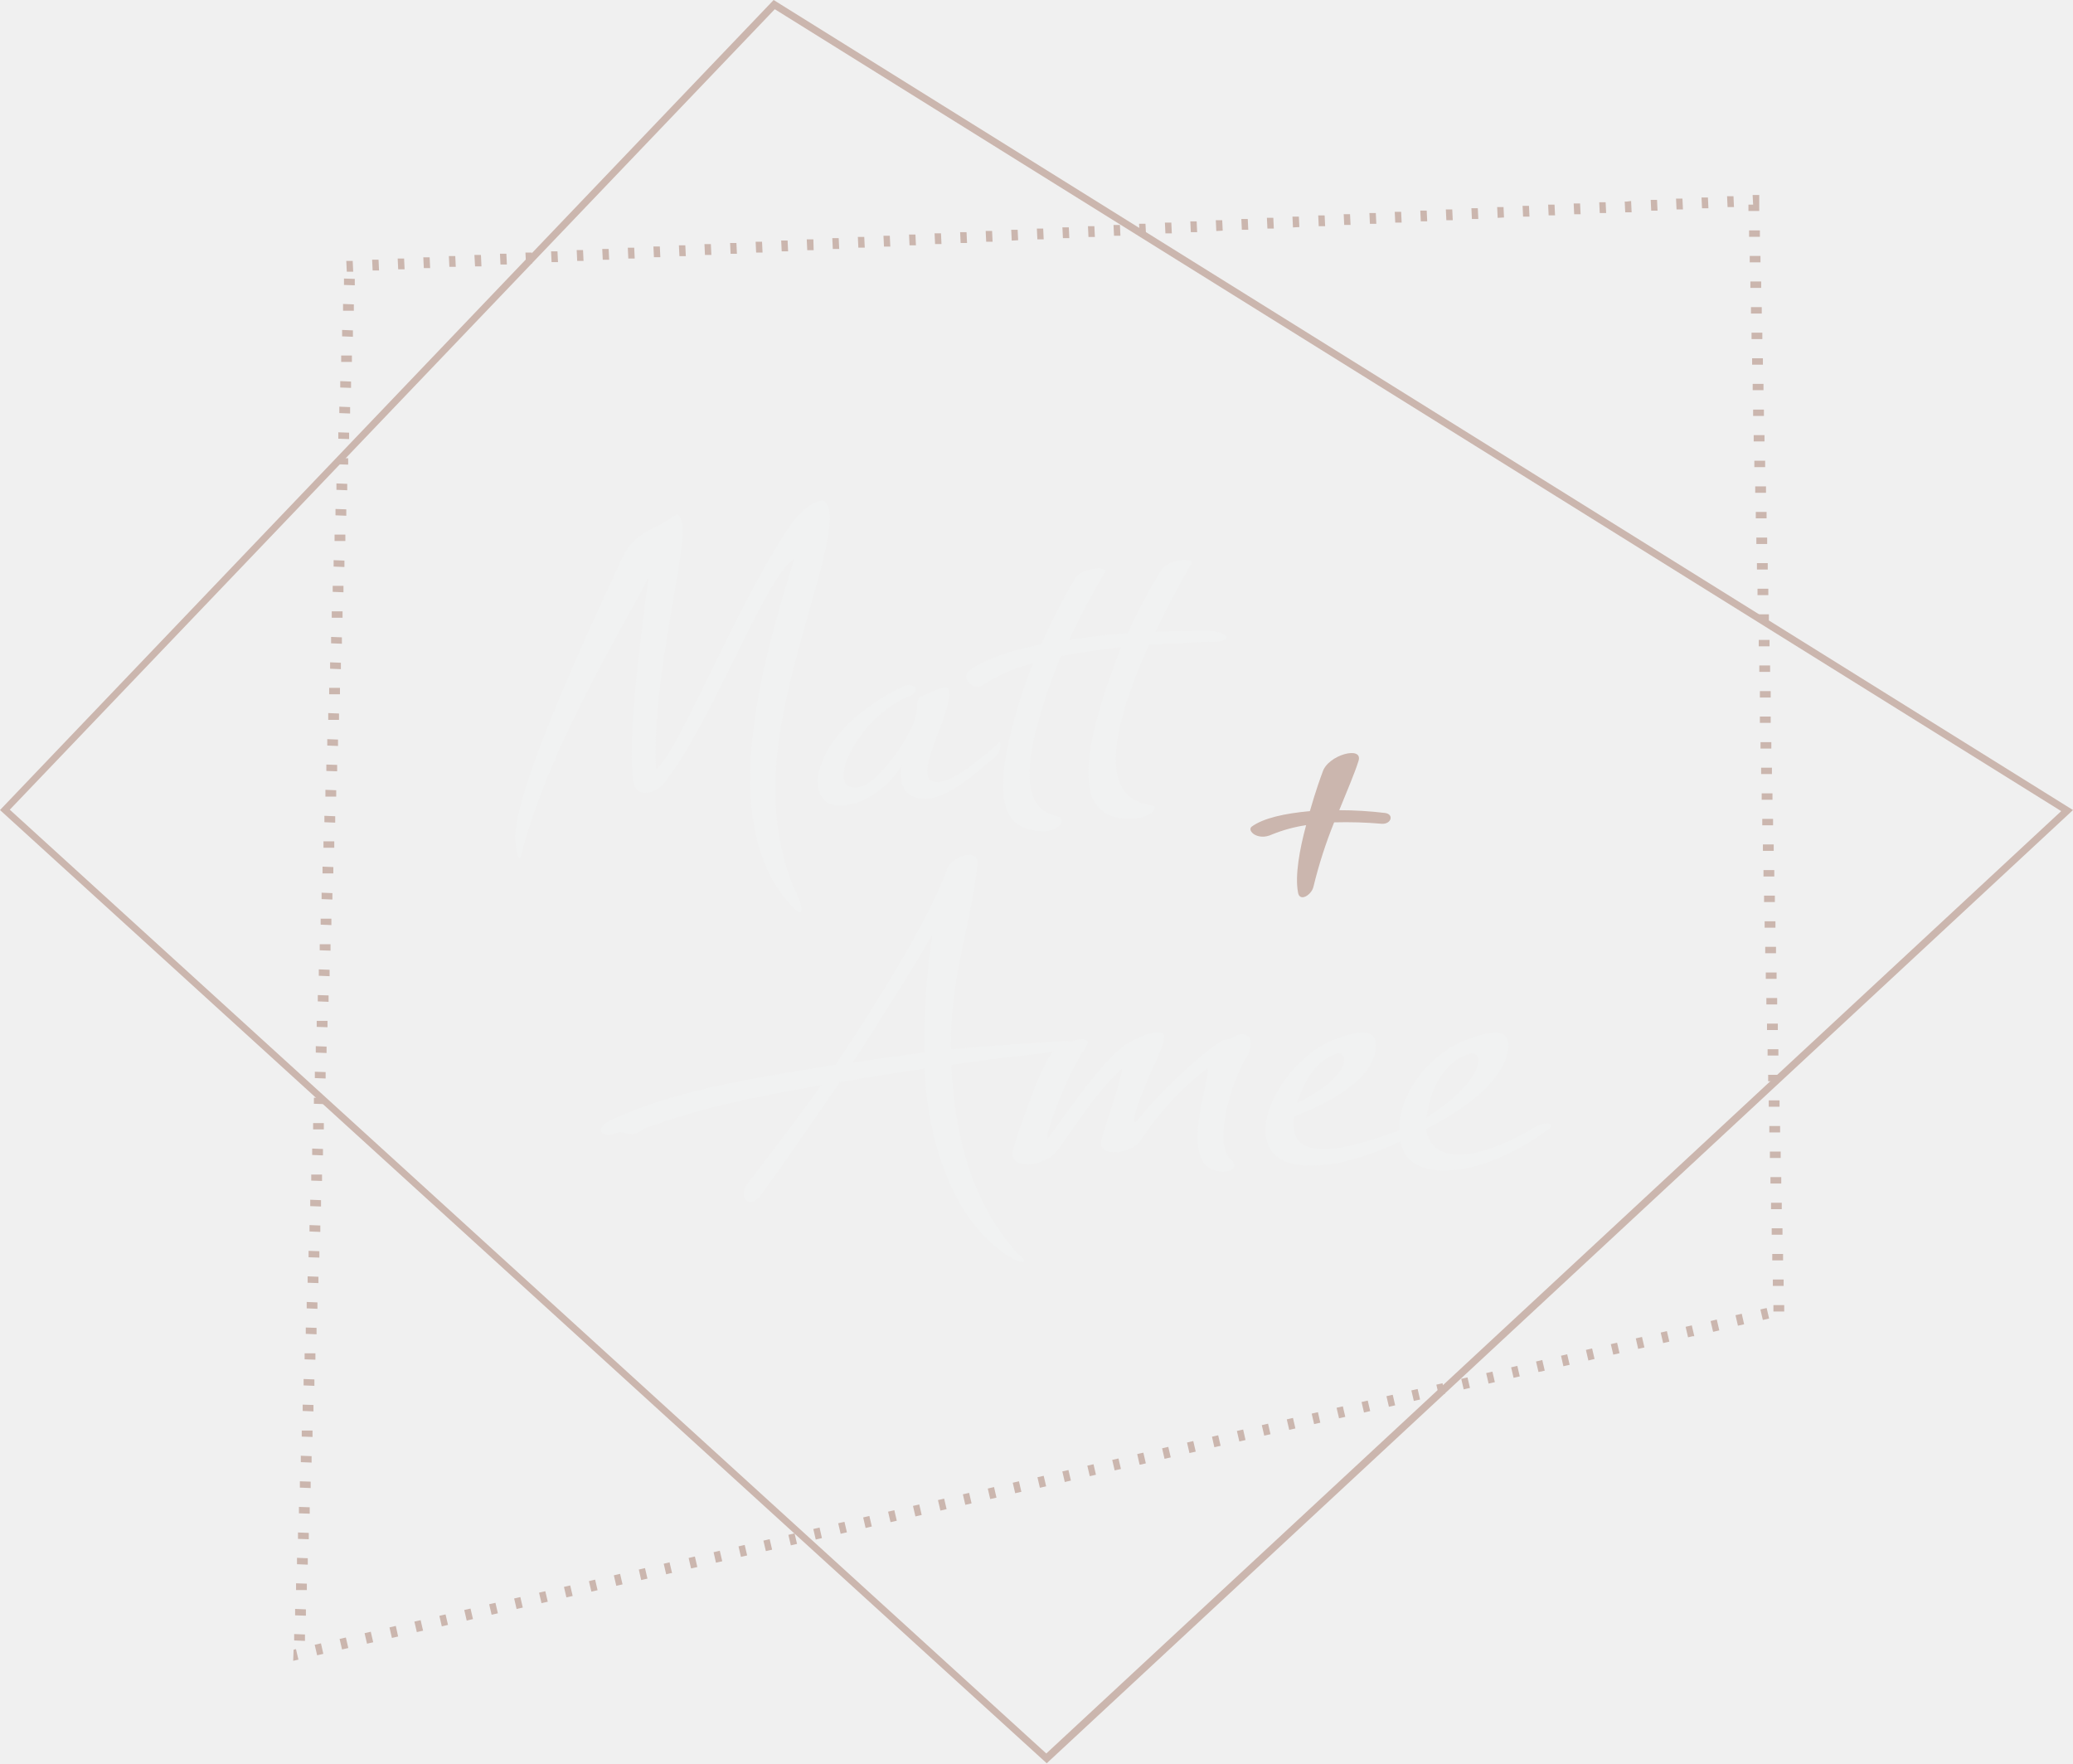
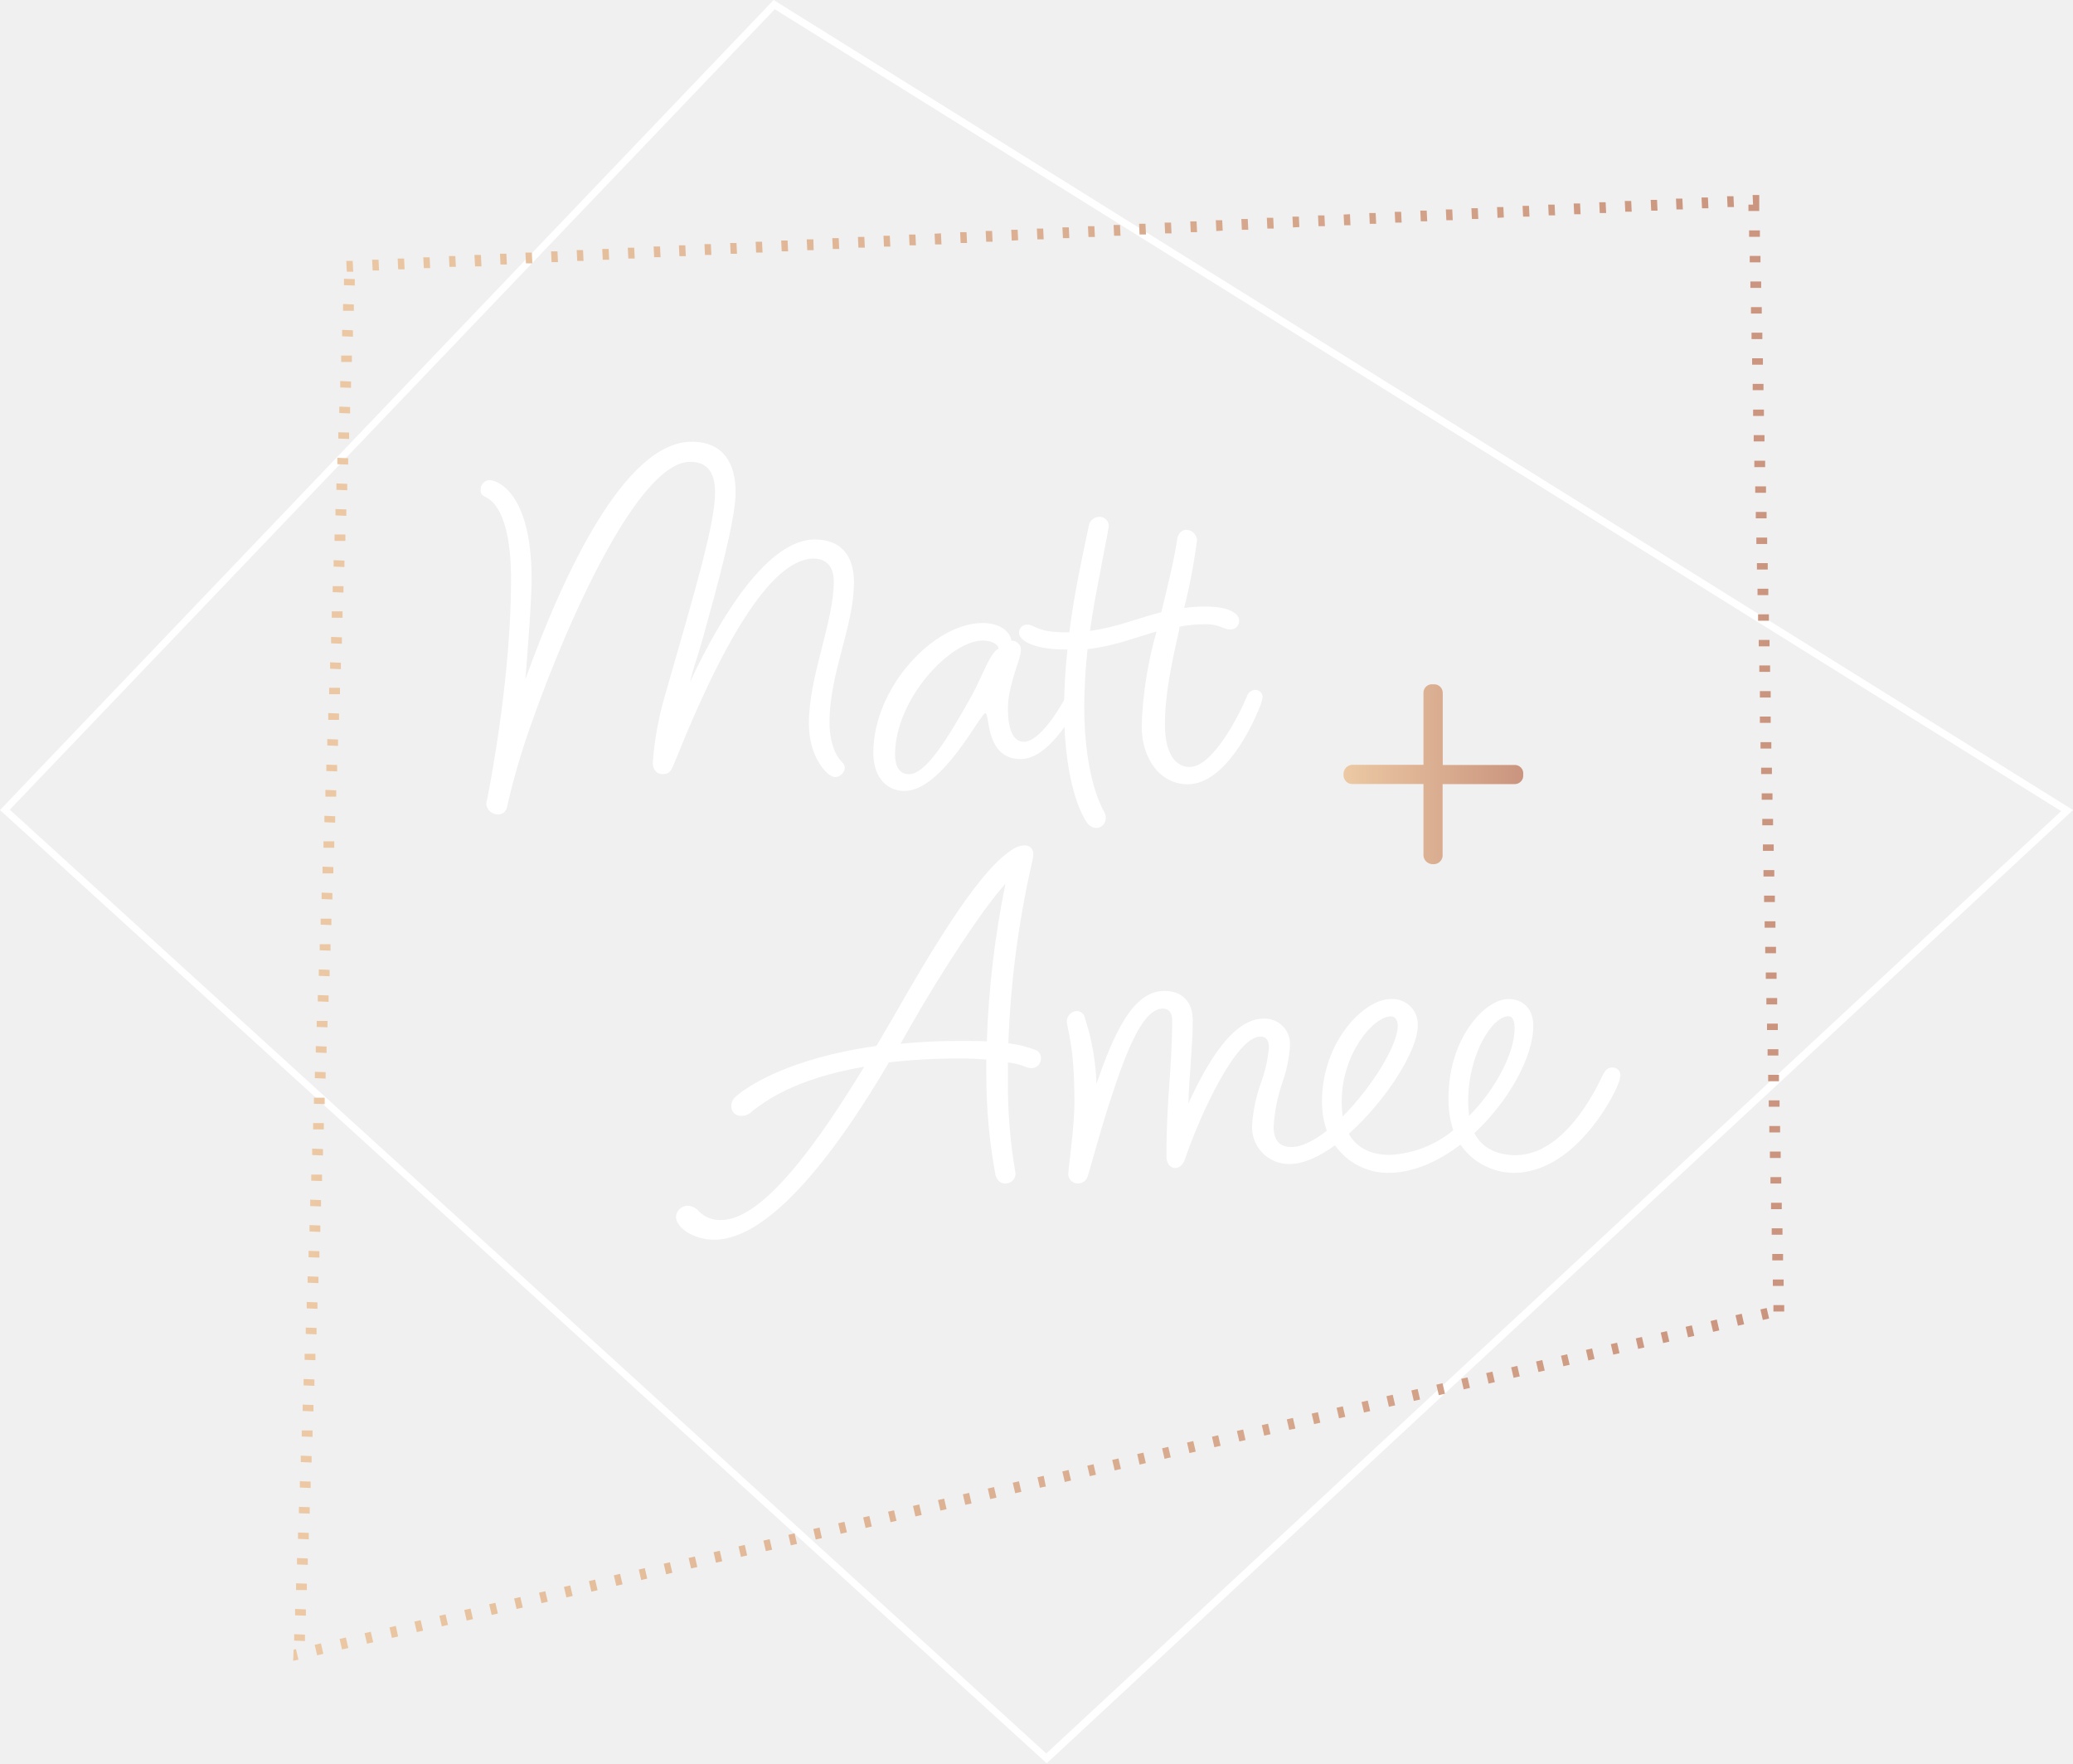
- <svg xmlns="http://www.w3.org/2000/svg" viewBox="0 0 288 244.93">
+ <svg xmlns="http://www.w3.org/2000/svg" xmlns:xlink="http://www.w3.org/1999/xlink" viewBox="0 0 288 244.93">
  <defs>
-     <style>.cls-1{fill:#cbb6ae;}.cls-2{fill:#f1f2f2;}</style>
+     <style>.cls-1{fill:#fff;}.cls-2{fill:url(#New_Gradient_Swatch_3);}.cls-3{fill:url(#New_Gradient_Swatch_3-2);}</style>
+     <linearGradient id="New_Gradient_Swatch_3" x1="40.73" y1="128.92" x2="247.93" y2="128.92" gradientUnits="userSpaceOnUse">
+       <stop offset="0" stop-color="#ecc9a4" />
+       <stop offset="1" stop-color="#ca947e" />
+     </linearGradient>
+     <linearGradient id="New_Gradient_Swatch_3-2" x1="186.67" y1="107.54" x2="211.62" y2="107.54" xlink:href="#New_Gradient_Swatch_3" />
  </defs>
  <g id="Layer_2" data-name="Layer 2">
    <g id="Layer_1-2" data-name="Layer 1">
      <path class="cls-1" d="M107.64,1.28,286.36,112.67l-141,130.9-144-131.1L107.64,1.28M107.48,0,0,112.52,145.42,244.93,288,112.52,107.48,0Z" />
-       <path class="cls-1" d="M244.38,27.09l-.89,0,.07,1.33h-.65l0,.89,1.5,0v-.18h0v-.56h0l0-1.5Zm-3.55.17-.54,0h-.35l.07,1.5.89,0-.07-1.5Zm-3.55.17-.78,0h-.11l.07,1.5.89,0-.07-1.49Zm-3.55.16-.34,0h0l-.54,0,.07,1.5.89,0-.07-1.5Zm-3.56.17h0l-.84,0,.07,1.5.88,0-.07-1.5Zm-3.55.16L226,28l-.28,0,.07,1.49.89,0-.07-1.5Zm-3.55.17-.66,0h-.23l.07,1.5.89,0-.07-1.5Zm-3.55.17h-.3l-.59,0,.07,1.5.89,0-.07-1.5Zm-3.55.16h-.19l-.7,0,.07,1.49.89,0-.07-1.5Zm-3.55.17-.66,0h-.23l.07,1.5.89,0-.07-1.5Zm-3.56.17-.62,0H208l.07,1.5.88-.05-.07-1.49Zm-3.55.16h-.23l-.66,0,.07,1.5.89,0-.07-1.5Zm-3.55.17h-.24l-.65,0,.07,1.5.89,0-.07-1.5Zm-3.55.16-.8,0h-.09l.07,1.49.89,0-.07-1.5Zm-3.55.17-.58,0h-.31l.07,1.5.89,0-.07-1.5Zm-3.55.17H191l-.75,0,.07,1.5.89,0-.07-1.5Zm-3.56.16-.32,0h0l-.55,0,.07,1.49.88,0-.07-1.5Zm-3.55.17-.86,0h0l.07,1.5.89,0-.07-1.5Zm-3.55.17-.45,0-.44,0,.07,1.5.89-.05-.07-1.49Zm-3.55.16-.89,0,.07,1.5.89,0-.07-1.5Zm-3.55.17-.46,0-.43,0,.07,1.5.89,0-.07-1.5Zm-3.55.17-.89,0,.07,1.5.89-.05-.07-1.49Zm-3.56.16-.41,0h0l-.46,0,.07,1.5.88,0-.07-1.5Zm-3.55.17h0l-.85,0,.07,1.5.89,0-.07-1.5Zm-3.55.16-.51,0-.38,0,.07,1.49.89,0-.07-1.5Zm-3.55.17-.75,0h-.14l.07,1.5.89,0-.07-1.5Zm-3.55.17h-.38l-.51,0,.07,1.5.89,0-.07-1.5Zm-3.55.16h-.1l-.79,0,.07,1.5.89,0-.07-1.5Zm-3.56.17-.65,0h-.23l.07,1.5.88,0-.07-1.5Zm-3.55.17-.7,0h-.19l.07,1.5.89-.05-.07-1.49Zm-3.55.16h-.26l-.63,0,.07,1.5.89,0-.07-1.5Zm-3.55.17h-.15l-.74,0,.07,1.5.89,0-.07-1.5Zm-3.55.16-.71,0h-.18l.07,1.49.89,0-.07-1.5Zm-3.55.17-.61,0h-.28l.07,1.5.89,0-.07-1.5Zm-3.56.17h-.21l-.67,0,.07,1.5.88,0-.07-1.5Zm-3.55.16-.29,0h0l-.6,0,.07,1.49.89,0-.07-1.5Zm-3.55.17-.76,0h-.13l.07,1.5.89,0-.07-1.5Zm-3.55.17-.54,0h0l-.35,0,.07,1.5.89,0L113,33.25Zm-3.55.16h-.15l-.74,0,.07,1.5.89,0-.07-1.5Zm-3.55.17h-.37l-.52,0,.07,1.5.89,0-.07-1.5Zm-3.56.17-.88,0,.07,1.5.88,0-.07-1.49Zm-3.55.16-.48,0-.41,0,.07,1.5.89,0-.07-1.5Zm-3.55.17-.89,0,.07,1.5.89,0-.07-1.5Zm-3.55.16-.46,0h0l-.42,0,.07,1.49.89,0-.07-1.5Zm-3.55.17-.89,0,.07,1.5.89,0-.07-1.5Zm-3.55.17h-.39l-.5,0,.07,1.5.89,0-.07-1.49ZM81,34.74h0l-.88,0,.07,1.5.88,0L81,34.74Zm-3.55.17-.56,0h-.33l.07,1.5.89,0-.07-1.5Zm-3.55.17-.77,0H73l.07,1.5.89,0-.07-1.49Zm-3.55.16-.34,0-.55,0,.07,1.5.89,0-.07-1.5Zm-3.55.17h-.15l-.74,0L66,37l.89,0-.07-1.5Zm-3.55.16-.62,0-.27,0,.07,1.49.89,0-.07-1.5Zm-3.56.17-.66,0h-.22l.07,1.5.88,0-.07-1.5Zm-3.55.17h-.29l-.6,0,.07,1.5.89,0-.07-1.5Zm-3.55.16h-.21l-.68,0,.07,1.5.89,0-.07-1.5ZM49,36.24l-.74,0h-.15l.07,1.5.89,0L49,36.24Zm-1.21,2.49v0h0l0,.85,1.5.05,0-.89-1.5-.05Zm-.13,3.55v.3h0l0,.58,1.5,0,0-.88-1.5-.06Zm-.13,3.55,0,.53h0v.36l1.5.06,0-.89-1.5-.06Zm-.13,3.56,0,.73h0v.15l1.49,0,0-.89-1.5,0Zm-.13,3.55,0,.89,1.5.05,0-.88-1.5-.06Zm-.13,3.55,0,.62h0v.27l1.5.06,0-.89-1.49-.06ZM47,60.05v.45l0,.44,1.5.05,0-.89L47,60.05Zm-.13,3.55v.23l0,.66,1.5.05,0-.88-1.5-.06Zm-.13,3.55,0,.89,1.5.06,0-.89-1.5-.06Zm-.13,3.56v.2h0l0,.67,1.5.06,0-.89-1.5-.05Zm-.13,3.55,0,.4v.49l1.5,0,0-.89-1.5,0Zm-.13,3.55,0,.65v.24l1.5.06,0-.89-1.5-.06Zm-.13,3.56,0,.84v0l1.5.06,0-.89-1.5,0Zm-.13,3.55,0,.69v.2l1.5,0,0-.89-1.49,0ZM46,88.47,46,89h0v.36l1.5.06,0-.89L46,88.47ZM45.86,92v.32l0,.57,1.5.06,0-.89L45.86,92Zm-.13,3.56v.11h0l0,.77,1.5,0,0-.89-1.5,0Zm-.13,3.55v.07h0l0,.81,1.5,0,0-.88-1.5-.06Zm-.13,3.55V103h0l0,.56,1.49.06,0-.89-1.5-.06Zm-.13,3.56,0,.54h0l0,.33,1.5.05,0-.89-1.5-.05Zm-.13,3.55,0,.76h0v.12l1.5,0,0-.88-1.49-.06Zm-.14,3.55,0,.77h0v.12l1.5.06,0-.89-1.5-.06Zm-.13,3.56,0,.59h0v.29l1.5,0,0-.89-1.5,0Zm-.13,3.55v.39l0,.5,1.5,0,0-.88-1.5-.06ZM44.68,124v.2l0,.69,1.5.06,0-.89-1.5-.06Zm-.13,3.56,0,.88,1.49.06,0-.89-1.5,0Zm-.13,3.55v.23l0,.66,1.5.05,0-.89-1.5,0Zm-.13,3.55,0,.45h0l0,.43,1.5.06,0-.89-1.5-.06Zm-.14,3.56,0,.68v.2l1.5.06,0-.89-1.5-.05ZM44,141.77l0,.87h0v0l1.5.05,0-.89-1.5,0Zm-.13,3.55,0,.68h0v.21l1.5.06,0-.89-1.5-.06Zm-.13,3.56,0,.46h0v.41l1.5.06,0-.89-1.5-.05Zm-.13,3.55v.27l0,.62,1.5.05,0-.89-1.5,0ZM43.5,156v.09h0l0,.79,1.49,0,0-.88L43.5,156Zm-.13,3.55v.14h0l0,.74,1.5.06,0-.89-1.5-.06Zm-.13,3.56,0,.36h0l0,.52,1.5.05,0-.89-1.49,0Zm-.14,3.55,0,.57h0v.31l1.5.05,0-.88-1.5-.06ZM43,170.19l0,.78h0v0h0v.09l1.5.06,0-.89-1.5-.06Zm-.13,3.56,0,.75h0v.14l1.5.05,0-.89-1.5-.05Zm-.13,3.55,0,.54h0v.34l1.5.05,0-.88-1.5-.06Zm-.13,3.55v.35l0,.54,1.49.06,0-.89-1.5-.06Zm-.13,3.56v.16h0l0,.71,1.5.06,0-.89-1.5-.05ZM42.32,188V188h0l0,.82,1.5.05,0-.89-1.49,0Zm-.14,3.55v.28l0,.61,1.5.06,0-.89-1.5-.06Zm-.13,3.56v.48h0l0,.4,1.5.06,0-.89-1.5-.05Zm-.13,3.55,0,.71h0v.18l1.5.05,0-.89-1.5,0Zm-.13,3.55,0,.89,1.5.06,0-.89-1.5-.06Zm-.13,3.56,0,.63h0v.24l1.5.06,0-.89-1.5-.05Zm-.13,3.55,0,.45,0,.44,1.5.05,0-.89-1.5-.05Zm-.13,3.55v.25l0,.64,1.5.05,0-.88-1.5-.06Zm-.14,3.55v0h0l0,.86,1.5.06,0-.89-1.5-.06Zm-.13,3.56v.19h0l0,.7,1.5,0,0-.89-1.5-.05ZM41,223.49v.39l0,.5,1.5.05,0-.88-1.5-.06ZM40.87,227l0,.61h0v.26l1.5.06,0-.89-1.5-.06Zm.25,2.07-.33.08-.06,1.55h0l.73-.17-.34-1.46Zm3.47-.8-.87.2.34,1.46.86-.2-.33-1.46Zm3.46-.81-.87.2.34,1.46.87-.2-.34-1.46Zm3.46-.8-.86.2.34,1.46.86-.2-.34-1.46Zm3.47-.81-.87.21.34,1.46.86-.2L55,225.89Zm3.46-.8-.87.2.34,1.46.82-.19h.05l-.34-1.46Zm3.46-.8-.86.2.34,1.46.86-.2-.34-1.46Zm3.47-.81-.87.2.34,1.47.53-.13.34-.08-.34-1.46Zm3.46-.8-.87.2.34,1.46.87-.2-.34-1.46Zm3.46-.8-.86.2.34,1.46.86-.2-.34-1.46Zm3.47-.81-.87.2.34,1.46.39-.09.48-.11-.34-1.46Zm3.46-.8-.87.2.34,1.46.87-.2-.34-1.46Zm3.46-.81-.86.21.34,1.46.86-.2-.34-1.47Zm3.47-.8-.87.2.34,1.46.87-.2-.34-1.46Zm3.46-.8-.86.2.33,1.46.87-.2-.34-1.46Zm3.46-.81-.86.2.34,1.47.65-.16h0l.17,0-.34-1.46Zm3.47-.8-.87.2.34,1.46.87-.2-.34-1.46Zm3.46-.8-.86.2.33,1.46.87-.2-.34-1.46Zm3.46-.81-.86.2.34,1.46.86-.2-.34-1.46Zm3.47-.8-.87.2.34,1.46.87-.2-.34-1.46Zm3.46-.81-.86.21.34,1.46.86-.2-.34-1.47Zm3.47-.8-.87.2.34,1.46.86-.2-.33-1.46Zm3.46-.8-.87.2.34,1.46.87-.2-.34-1.46Zm3.46-.81-.86.2.34,1.47.86-.21-.34-1.46Zm3.47-.8-.87.2.34,1.46.87-.2-.34-1.46Zm3.46-.8-.87.2.34,1.46.87-.2-.34-1.46Zm3.46-.81-.86.2.34,1.46.36-.08.5-.12-.34-1.46Zm3.47-.8-.87.2.34,1.46.87-.2-.34-1.46Zm3.46-.81-.87.21.34,1.46.87-.2-.34-1.47Zm3.46-.8-.86.2.34,1.46.86-.2-.34-1.46ZM145,205l-.87.2.34,1.46.87-.2L145,205Zm3.46-.81-.87.2.34,1.47.85-.2h0l-.34-1.46Zm3.46-.8-.86.2.34,1.46.86-.2-.34-1.46Zm3.47-.8-.87.2.34,1.46.87-.2-.34-1.46Zm3.46-.81-.86.2.33,1.46h.17l.7-.17-.34-1.46Zm3.46-.8-.86.2.34,1.46.86-.2-.34-1.46Zm3.47-.81-.87.21.34,1.46.87-.2-.34-1.47Zm3.46-.8-.86.2.33,1.46.87-.2-.34-1.46Zm3.47-.8-.87.2.34,1.46.86-.2-.33-1.46Zm3.46-.81-.87.2.34,1.46.87-.2-.34-1.46Zm3.46-.8-.86.2.34,1.46.86-.2-.34-1.46Zm3.47-.8-.87.2.34,1.46.86-.2-.33-1.46Zm3.46-.81-.87.2.34,1.46.35-.08.52-.12-.34-1.46Zm3.46-.8-.86.2.34,1.46.86-.2-.34-1.46Zm3.47-.81-.87.2.34,1.47.87-.2-.34-1.47Zm3.46-.8-.87.2.34,1.46.87-.2-.34-1.46Zm3.46-.8-.86.2.34,1.46.86-.2-.34-1.46Zm3.47-.81-.87.2.34,1.46.87-.2-.34-1.46Zm3.46-.8-.87.2.34,1.46.87-.2-.34-1.46Zm3.46-.8-.86.2.34,1.46.86-.2-.34-1.46Zm3.47-.81-.87.2.34,1.46.27-.06h.07l.53-.13-.34-1.46Zm3.46-.8-.86.2.33,1.46.87-.2-.34-1.46Zm3.46-.81-.86.2.34,1.47.86-.21-.34-1.46Zm3.47-.8-.87.2.34,1.46.87-.2-.34-1.46Zm3.46-.8-.86.2.33,1.46.87-.2-.34-1.46Zm3.46-.81-.86.2.34,1.46.86-.2-.34-1.46Zm3.47-.8-.87.2.34,1.46.63-.15h.07l.17,0-.34-1.46Zm3.46-.81-.86.21L238,185l.86-.2-.34-1.47Zm3.47-.8-.87.2.34,1.46.86-.2-.33-1.46Zm3.46-.8-.87.2.34,1.46.87-.2-.34-1.46Zm2.44-.4-1.5,0,0,.89,1.5,0v-.08h0l0-.8Zm-.08-3.56-1.5,0,0,.89,1.5,0h0l0-.88Zm-.08-3.55-1.5,0,0,.89,1.5,0V175h0l0-.82Zm-.08-3.56-1.5,0,0,.89,1.5,0v-.15h0v-.73Zm-.09-3.55-1.5,0,0,.89,1.49,0v-.24h0l0-.63Zm-.08-3.56-1.5,0,0,.89,1.5,0v-.33l0-.56Zm-.08-3.55-1.5,0,0,.89,1.5,0V160Zm-.08-3.55-1.5,0,0,.89,1.5,0v-.48h0v-.39Zm-.08-3.56-1.5,0,0,.88,1.5,0v-.89Zm-.08-3.55-1.5,0,0,.89,1.5,0,0-.65h0v-.22Zm-.08-3.56-1.5,0,0,.88,1.5,0,0-.73h0v-.16Zm-.08-3.55-1.5,0,0,.89,1.5,0,0-.83h0v-.05Zm-.09-3.56-1.5,0,0,.89,1.5,0,0-.89Zm-.08-3.55-1.5,0,0,.89,1.5,0,0-.81v-.08Zm-.08-3.56-1.5,0,0,.89,1.5,0,0-.72h0v-.16Zm-.08-3.55-1.5,0,0,.89,1.5,0v-.64h0V128Zm-.08-3.56-1.5,0,0,.89,1.5,0v-.54h0v-.34Zm-.08-3.55-1.5,0,0,.89,1.5,0v-.48h0v-.4Zm-.08-3.56-1.5,0,0,.89,1.5,0v-.41h0v-.48Zm-.09-3.55-1.5,0,0,.89,1.5,0v-.32h0l0-.56Zm-.08-3.55-1.5,0,0,.89,1.5,0v-.23h0l0-.64Zm-.08-3.56-1.5,0,0,.88,1.5,0v-.16h0l0-.73Zm-.08-3.55-1.5,0,0,.89,1.5,0v-.09h0l0-.78ZM246,99.53l-1.5,0,0,.88,1.5,0h0l0-.87ZM246,96l-1.5,0,0,.89,1.5,0v-.08h0l0-.81Zm-.08-3.56-1.5,0,0,.89,1.5,0v-.16h0v-.72Zm-.09-3.55-1.49,0,0,.89,1.5,0v-.23h0l0-.65Zm-.08-3.56-1.5,0,0,.89,1.5,0v-.32h0l0-.56Zm-.08-3.55-1.5,0,0,.89,1.5,0v-.4h0v-.47Zm-.08-3.56-1.5,0,0,.89,1.5,0V78.2Zm-.08-3.55-1.5,0,0,.89,1.5,0v-.89Zm-.08-3.56-1.5,0,0,.89,1.5,0,0-.65h0v-.23Zm-.08-3.55-1.5,0,0,.89,1.5,0,0-.74h0v-.14ZM245.23,64l-1.5,0,0,.89,1.5,0,0-.8V64Zm-.09-3.56-1.5,0,0,.88,1.5,0,0-.89Zm-.08-3.55-1.5,0,0,.89,1.5,0,0-.79h0v-.08ZM245,53.32l-1.5,0,0,.88,1.5,0V53.5h0v-.17Zm-.08-3.55-1.5,0,0,.89,1.5,0V50h0v-.23Zm-.08-3.56-1.5,0,0,.89,1.5,0v-.57h0v-.31Zm-.08-3.55-1.5,0,0,.89,1.5,0v-.89Zm-.08-3.56-1.5,0,0,.89,1.5,0V39.1Zm-.09-3.55-1.5,0,0,.89,1.49,0v-.32h0l0-.56ZM244.49,32,243,32l0,.89,1.5,0v-.26h0l0-.62Z" />
-       <path class="cls-2" d="M110.09,122.87c1.43,2.8,2,5.35-.26,2.8-10.56-11.4-3.72-34.47.52-48-3.84,2-11.14,22.09-17.79,30.7-.59,1.23-3.72,2.93-4.43.65-1-3.78.13-15.32,2-29-1.24,3.26-13.88,23.2-17.66,38.58-.32,1.5-.84-.07-.91-2.48.39-7.3,9.58-27.3,15-38.84,1.37-2.67,2.94-3.26,5.28-4.49s2.35-2.16,2.94,0c.78,3.25-4.31,21.83-3.65,34C94,105.21,102.4,83.64,110,72.69c1.11-1.56,4.1-4.23,4.89-2.67,1.43,2.81-1.37,10.36-4.24,21.25S106.05,112.32,110.09,122.87Z" />
-       <path class="cls-2" d="M138.44,105c-3.33,2.67-7.24,6.58-10.89,5.87-2.67-.52-2.54-3.46-2.28-4.5-2.34,3.71-5.93,5.54-8.66,5.54-5.41,0-4.11-10.43,9-16.62,1-.58,2.6.52.85,1.37-7.5,2.8-12.52,14.14-6.78,12.58,1.76-.33,6.45-5.74,7.62-10,.2-1,0-2.28.59-2.47s2.74-1.37,3.58-1.24.26,2.41-.65,5-3.13,7.23-1.3,8c2.15.85,6.38-2.93,9-5.08C139.09,102.48,139.28,103.84,138.44,105Z" />
-       <path class="cls-2" d="M158,113.62c-5.09.52-8.93-1.76-5.48-14.21a87.88,87.88,0,0,1,3.26-9.51c-2.87.32-5.73.72-8.4,1.24l-.4,1c-4.17,10.76-6.12,19.88-.32,21.18,1.95.46.26,2.35-2.09,2.15-4.82-.39-7-3.58-3.52-16a62.42,62.42,0,0,1,2.48-7.36,23.12,23.12,0,0,0-7,3.06c-1.37.91-3.13-1.11-1.89-2,2.15-1.63,5.8-2.81,10-3.65a91.11,91.11,0,0,1,4.7-9.13c.65-1.43,4.88-2,4.1-.78a99.2,99.2,0,0,0-4.89,9.26c2.74-.4,5.54-.72,8.15-.92a68.71,68.71,0,0,1,4.63-8.73c.65-1.43,4.88-2,4.1-.78-1.82,3.13-3.32,6-4.89,9.32,2.94-.13,5.41-.13,7.17-.13,2.22-.07,4,1.24,1.37,1.5-2.87.06-6.13.19-9.45.45-.39.78-.72,1.7-1.11,2.54-5.34,12.84-4.3,19,1.31,19.68C161.31,112,159.94,113.42,158,113.62Z" />
-       <path class="cls-1" d="M181.46,114.62a20.56,20.56,0,0,0-4.76,1.3c-1.95.92-3.52-.52-2.8-1.1,1.63-1.18,4.56-1.83,8.08-2.15.78-2.74,1.56-4.89,1.76-5.41.72-2.41,5.67-3.72,5-1.57-.53,1.7-1.57,4.11-2.68,6.85a53.44,53.44,0,0,1,6.39.39c1.24.19.85,1.56-.46,1.5a56.92,56.92,0,0,0-6.64-.2,64.36,64.36,0,0,0-2.87,8.93c-.26,1.17-1.95,2.21-2.15.78C179.89,121.66,180.55,117.94,181.46,114.62Z" />
-       <path class="cls-2" d="M85.52,157.42c-1.37.65-3.33-.26-.92-1.7,9.58-4.49,20.53-6,31.48-7.82,5.6-8.34,12.9-20.07,15.44-27,.26-1.63,4.3-3.39,4.3-1-1,9.19-3.84,15.64-3.71,25.87,6.84-.65,11.93-.91,15.77-1.17,2-.13,1.37.84-2.41,1.63l-4,.45c-1.63.2-5,.59-9.31,1.24.45,9.64,2.67,18.77,9.12,26.13,2.41,1.83.26,1.83-3-.91-6.58-5.47-9.45-15.64-9.84-24.7-3.65.52-7.69,1.17-11.79,1.89-6.13,9.06-10.82,15.51-10.82,15.51-1.63,2.41-3.26.52-2.15-1.24,3.13-4,6.71-8.66,10.43-13.88-9.45,1.7-16.62,3.07-24.64,6.06C87.47,158.46,86.82,156.77,85.52,157.42Zm33-9.84c3.52-.52,6.84-1,9.91-1.37a102.92,102.92,0,0,1,1.1-16.36C127.16,134,122.14,141.91,118.49,147.58Z" />
-       <path class="cls-2" d="M172.84,147.38c-2.61,5-4,12.06-1.76,13.75,1.17,1-.32,2.15-2.54,1.37-4.69-1.69-.13-13.55-.78-14.14a41.36,41.36,0,0,0-9.32,10.1c-1.3,1.89-6.13,2.41-5.41-.19s3.13-9.32,2.8-9.78c-4.1,3.65-7.56,9.84-9.32,11.73s-6.64,2.35-5.73-.65,3.58-10.82,5.15-13,6.38-3.07,4.95-1.18c-3.06,4.5-5.93,13.1-5.34,12.71s7.75-11.47,11.34-13.29c1.49-.79,3.06-1.57,4.36-1.37s-.19,2.87-1.5,5.86-2.86,7.11-1.89,6.52c3.85-4.89,11.15-11.34,12.38-11.4s1.44-1,2.68-.72S174,145.88,172.84,147.38Z" />
-       <path class="cls-2" d="M194.41,157c-.13-5.21,4.3-10.62,9.19-12.51,4.37-1.69,5.93-1.3,5.93.72,0,3.19-3.26,7.49-11.4,11.6l.13.65c1.1,4.17,7,3.91,15.18-1,1.24-.72,2.8-.45,1.69.39-9.84,7.24-18.63,7-20.2,2.87a8.92,8.92,0,0,1-.39-1.17c-8.34,4-15.9,4.49-18,1.17-2.81-4.43,2.93-13,8.66-15.25,4.37-1.69,5.93-1.3,5.93.72,0,4-4.69,7.3-11.34,9.9C178.77,161.72,186.72,159.9,194.41,157Zm-14.21-3.78c8.15-4.1,7-7.36,5.41-6.84C183.07,147.25,181.25,149.86,180.2,153.18Zm18.38,0c-.19.85-.32,1.44-.39,2,8.15-5.15,8.28-9.58,5.8-8.8S199.43,149.79,198.58,153.18Z" />
+       <path class="cls-2" d="M244.38,27.09l-.89,0,.06,1.33h-.64l0,.89,1.5,0v-.18h0c0-.17,0-.4,0-.56h0l0-1.5Zm-3.55.17-.59,0h-.3l.07,1.5.89,0-.07-1.5Zm-3.55.17-.72,0h-.17l.07,1.5.89,0-.07-1.49Zm-3.55.16h-.25l-.64,0,.07,1.5.89,0-.07-1.5Zm-3.56.17H230l-.67,0,.07,1.5.88,0-.07-1.5Zm-3.55.16-.79,0h-.1l.07,1.49.89,0-.07-1.5Zm-3.55.17-.48,0-.41,0,.07,1.5.89,0-.07-1.5Zm-3.55.17-.89,0,.07,1.5.89,0-.07-1.5Zm-3.55.16-.5,0h0l-.38,0,.07,1.49.89,0-.07-1.5Zm-3.55.17-.8,0h-.09l.07,1.5.89,0-.07-1.5Zm-3.56.17h-.33l-.55,0,.07,1.5.88-.05-.07-1.49Zm-3.55.16h-.12l-.77,0,.07,1.5.89,0-.07-1.5Zm-3.55.17-.7,0h-.19l.07,1.5.89,0-.07-1.5Zm-3.55.16-.56,0h0l-.33,0,.07,1.49.89,0-.07-1.5Zm-3.55.17h-.16l-.73,0,.07,1.5.89,0-.07-1.5Zm-3.55.17-.4,0h0l-.48,0,.07,1.5.89,0-.07-1.5Zm-3.56.16-.88.05.07,1.49.88,0-.07-1.5Zm-3.55.17-.39,0h0l-.5,0,.07,1.5.89,0-.07-1.5Zm-3.55.17h-.11l-.78,0,.07,1.5.89-.05-.07-1.49Zm-3.55.16-.61,0H176l.07,1.5.89,0-.07-1.5Zm-3.55.17-.63,0h-.26l.07,1.5.89,0-.07-1.5Zm-3.55.17h-.22l-.67,0,.07,1.5.89-.05-.07-1.49Zm-3.56.16-.31,0h0l-.57,0,.07,1.5.88,0-.07-1.5Zm-3.55.17-.89,0,.07,1.5.89,0-.07-1.5Zm-3.55.16-.45,0-.44,0,.07,1.49.89,0-.07-1.5Zm-3.55.17h0l-.88,0,.07,1.5.89,0-.07-1.5Zm-3.55.17-.53,0-.36,0,.07,1.5.89,0-.07-1.5Zm-3.55.16-.7,0h-.19l.07,1.5.89,0-.07-1.5Zm-3.56.17h-.23l-.65,0,.07,1.5.88,0-.07-1.5Zm-3.55.17h-.21l-.68,0,.07,1.5.89-.05-.07-1.49Zm-3.55.16-.82,0h-.07l.07,1.5.89,0-.07-1.5Zm-3.55.17-.54,0-.35,0,.07,1.5.89,0-.07-1.5Zm-3.55.16-.89.05.07,1.49.89,0-.07-1.5Zm-3.55.17-.49,0-.4,0,.07,1.5.89,0-.07-1.5Zm-3.56.17-.77,0h-.11l.07,1.5.88,0-.07-1.5Zm-3.55.16-.3,0h0l-.58,0,.07,1.49.89,0-.07-1.5Zm-3.55.17h-.14l-.75,0,.07,1.5.89,0-.07-1.5Zm-3.55.17-.73,0h-.16l.07,1.5.89,0L113,33.25Zm-3.55.16-.57,0h-.32l.07,1.5.89,0-.07-1.5Zm-3.55.17h-.14l-.75,0,.07,1.5.89,0-.07-1.5Zm-3.56.17-.43,0h0l-.44,0,.07,1.5.88,0-.07-1.49Zm-3.55.16-.89,0,.07,1.5.89,0-.07-1.5Zm-3.55.17h-.37l-.52,0,.07,1.5.89,0-.07-1.5Zm-3.55.16h0l-.85,0,.07,1.49.89,0-.07-1.5Zm-3.55.17-.64,0h-.25l.07,1.5.89,0-.07-1.5Zm-3.55.17-.61,0-.28,0,.07,1.5.89,0-.07-1.5ZM81,34.74h-.21l-.67,0,.07,1.5.88,0L81,34.74Zm-3.55.17h-.34l-.55,0,.07,1.5.89,0-.07-1.5Zm-3.55.17-.83,0H73l.07,1.5.89,0-.07-1.49Zm-3.55.16-.44,0-.45,0,.07,1.5.89,0-.07-1.5Zm-3.55.17-.89,0L66,37l.89,0-.07-1.5Zm-3.55.16-.55,0h0l-.33,0,.07,1.49.89,0-.07-1.5Zm-3.56.17-.67,0h-.21l.07,1.5.88,0-.07-1.5Zm-3.55.17h-.28l-.61,0,.07,1.5.89,0-.07-1.5Zm-3.55.16h-.24l-.65,0,.07,1.5.89,0-.07-1.5ZM49,36.24l-.83,0h-.06l.07,1.5.89,0L49,36.24Zm-1.21,2.49v.13h0l0,.75,1.5.05,0-.89-1.5-.05Zm-.13,3.55v.42l0,.47,1.5,0,0-.88-1.5-.06Zm-.13,3.55s0,.39,0,.65h0v.23l1.5.06,0-.89-1.5-.06Zm-.13,3.56,0,.89,1.49,0,0-.89-1.5,0Zm-.13,3.55,0,.62h0v.26l1.5.05,0-.88-1.5-.06Zm-.13,3.55,0,.38h0l0,.5,1.5.06,0-.89-1.49-.06ZM47,60.05v.17h0l0,.7,1.5.05,0-.89L47,60.05Zm-.13,3.55v.08h0l0,.8,1.5.05,0-.88-1.5-.06Zm-.13,3.55v.34l0,.55,1.5.06,0-.89-1.5-.06Zm-.13,3.56,0,.58v.3l1.5.06,0-.89-1.5-.05Zm-.13,3.55,0,.82h0v.05l1.5,0,0-.89-1.5,0Zm-.13,3.55,0,.69v.2l1.5.06,0-.89-1.5-.06Zm-.13,3.56,0,.45,0,.43,1.5.06,0-.89-1.5,0Zm-.13,3.55v.22h0c0,.27,0,.67,0,.67l1.5,0,0-.89-1.49,0ZM46,88.47l0,.89,1.5.06,0-.89L46,88.47ZM45.86,92v.27l0,.62,1.5.06,0-.89L45.86,92Zm-.13,3.56,0,.52h0v.35l1.5,0,0-.89-1.5,0Zm-.13,3.55s0,.54,0,.78h0v.1l1.5,0,0-.88-1.5-.06Zm-.13,3.55,0,.77v.12l1.49.06,0-.89-1.5-.06Zm-.13,3.56,0,.52h0l0,.36,1.5.05,0-.89-1.5-.05Zm-.13,3.55,0,.32,0,.57,1.5,0,0-.88-1.49-.06Zm-.14,3.55v.07h0c0,.21,0,.82,0,.82l1.5.06,0-.89-1.5-.06Zm-.13,3.56v.17h0l0,.71,1.5,0,0-.89-1.5,0Zm-.13,3.55s0,.22,0,.44l0,.45,1.5,0,0-.88-1.5-.06ZM44.68,124l0,.73h0v.15l1.5.06,0-.89-1.5-.06Zm-.13,3.56,0,.88,1.49.06,0-.89-1.5,0Zm-.13,3.55,0,.6h0V132l1.5.05,0-.89-1.5,0Zm-.13,3.55,0,.37c0,.24,0,.52,0,.52l1.5.06,0-.89-1.5-.06Zm-.14,3.56v.15c0,.26,0,.73,0,.73l1.5.06,0-.89-1.5-.05ZM44,141.77v.11h0l0,.77,1.5.05,0-.89-1.5,0Zm-.13,3.55v.36h0l0,.52,1.5.06,0-.89-1.5-.06Zm-.13,3.56s0,.37,0,.63h0v.25l1.5.06,0-.89-1.5-.05Zm-.13,3.55,0,.89,1.5.05,0-.89-1.5,0ZM43.5,156l0,.66h0v.22l1.49,0,0-.88L43.5,156Zm-.13,3.55,0,.44,0,.45,1.5.06,0-.89-1.5-.06Zm-.13,3.56v.2h0c0,.27,0,.69,0,.69l1.5.05,0-.89-1.49,0Zm-.14,3.55h0l0,.87,1.5.05,0-.88-1.5-.06ZM43,170.19s0,.13,0,.28h0l0,.59,1.5.06,0-.89-1.5-.06Zm-.13,3.56s0,.31,0,.56v.33l1.5.05,0-.89-1.5-.05Zm-.13,3.55s0,.58,0,.8h0v.08l1.5.05,0-.88-1.5-.06Zm-.13,3.55,0,.76v.13l1.49.06,0-.89-1.5-.06Zm-.13,3.56,0,.49h0l0,.39,1.5.06,0-.89-1.5-.05ZM42.32,188v.25c0,.27,0,.64,0,.64l1.5.05,0-.89-1.49,0Zm-.14,3.55,0,.89,1.5.06,0-.89-1.5-.06Zm-.13,3.56v.2l0,.68,1.5.06,0-.89-1.5-.05Zm-.13,3.55,0,.47h0v.41l1.5.05,0-.89-1.5,0Zm-.13,3.55,0,.75h0v.13l1.5.06,0-.89-1.5-.06Zm-.13,3.56,0,.78h0v.08l1.5.06,0-.89-1.5-.05Zm-.13,3.55,0,.57h0c0,.17,0,.31,0,.31l1.5.05,0-.89-1.5-.05Zm-.13,3.55,0,.33c0,.26,0,.56,0,.56l1.5.06,0-.89-1.5-.06Zm-.14,3.55v.09l0,.8,1.5.06,0-.89-1.5-.06Zm-.13,3.56v.13l0,.76,1.5,0,0-.89-1.5-.05ZM41,223.49v.4l0,.49,1.5.05,0-.88-1.5-.06ZM40.87,227s0,.4,0,.66h0v.23l1.5.06,0-.89-1.5-.06Zm.25,2.07-.33.08-.06,1.55h0l.54-.12h0l.19-.05-.34-1.46Zm3.47-.8-.87.2.34,1.46.86-.2-.33-1.46Zm3.46-.81-.87.2.34,1.46.87-.2-.34-1.46Zm3.46-.8-.86.2.34,1.46.46-.11.4-.09-.34-1.46Zm3.47-.81-.87.21.34,1.46.86-.2L55,225.89Zm3.46-.8-.87.2.34,1.46.87-.2-.34-1.46Zm3.46-.8-.86.2.34,1.46.86-.2-.34-1.46Zm3.47-.81-.87.2.34,1.47.87-.21-.34-1.46Zm3.46-.8-.87.2.34,1.46.08,0h.05l.74-.17-.34-1.46Zm3.46-.8-.86.2.34,1.46.86-.2-.34-1.46Zm3.47-.81-.87.2.34,1.46.87-.2-.34-1.46Zm3.46-.8-.87.2.34,1.46.87-.2-.34-1.46Zm3.46-.81-.86.21.34,1.46.86-.2-.34-1.47Zm3.47-.8-.87.2.34,1.46.87-.2-.34-1.46Zm3.46-.8-.86.2.33,1.46.46-.11h0l.38-.09-.34-1.46Zm3.46-.81-.86.2.34,1.47.86-.21-.34-1.46Zm3.47-.8-.87.2.34,1.46.87-.2-.34-1.46Zm3.46-.8-.86.2.33,1.46.87-.2-.34-1.46Zm3.47-.81-.87.2.34,1.46.86-.2-.33-1.46Zm3.46-.8-.87.2.34,1.46.44-.1.43-.1-.34-1.46Zm3.46-.81-.86.21.34,1.46.86-.2-.34-1.47Zm3.47-.8-.87.2.34,1.46.86-.2-.33-1.46Zm3.46-.8-.87.2.34,1.46.87-.2-.34-1.46Zm3.46-.81-.86.2.34,1.47.86-.21-.34-1.46Zm3.47-.8-.87.2.34,1.46.27-.06H124l.55-.13-.34-1.46Zm3.46-.8-.87.2.34,1.46.87-.2-.34-1.46Zm3.46-.81-.86.2.34,1.46.86-.2-.34-1.46Zm3.47-.8-.87.2.34,1.46.38-.09h.06l.43-.1-.34-1.46Zm3.46-.81-.87.21.34,1.46.87-.2-.34-1.47Zm3.46-.8-.86.2.34,1.46.86-.2-.34-1.46ZM145,205l-.87.2.34,1.46.66-.15h0l.17,0L145,205Zm3.46-.81-.87.2.34,1.47.87-.21-.34-1.46Zm3.46-.8-.86.2.34,1.46.86-.2-.34-1.46Zm3.47-.8-.87.2.34,1.46.87-.2-.34-1.46Zm3.46-.81-.86.2.33,1.46.87-.2-.34-1.46Zm3.46-.8-.86.2.34,1.46.41-.1.45-.1-.34-1.46Zm3.47-.81-.87.21.34,1.46.87-.2-.34-1.47Zm3.46-.8-.86.2.33,1.46.87-.2-.34-1.46Zm3.47-.8-.87.2.34,1.46.4-.09.46-.11-.33-1.46Zm3.46-.81-.87.2.34,1.46.87-.2-.34-1.46Zm3.46-.8-.86.2.34,1.46.43-.1h.09l.34-.08-.34-1.46Zm3.47-.8-.87.2.34,1.46.86-.2-.33-1.46Zm3.46-.81-.87.2.34,1.46.87-.2-.34-1.46Zm3.46-.8-.86.2.34,1.46.86-.2-.34-1.46Zm3.47-.81-.87.2.34,1.47.87-.2-.34-1.47Zm3.46-.8-.87.2.34,1.46.87-.2-.34-1.46Zm3.46-.8-.86.2.34,1.46.81-.19h.05l-.34-1.46Zm3.47-.81-.87.2.34,1.46.87-.2-.34-1.46Zm3.46-.8-.87.2.34,1.46.87-.2-.34-1.46Zm3.46-.8-.86.2.34,1.46.86-.2-.34-1.46Zm3.47-.81-.87.2.34,1.46.87-.2-.34-1.46Zm3.46-.8-.86.2.33,1.46.87-.2-.34-1.46Zm3.46-.81-.86.2.34,1.47.86-.21-.34-1.46Zm3.47-.8-.87.2.34,1.46.87-.2-.34-1.46Zm3.46-.8-.86.2.33,1.46.48-.11h0l.38-.09-.34-1.46Zm3.46-.81-.86.2.34,1.46.86-.2-.34-1.46Zm3.47-.8-.87.2.34,1.46.87-.2-.34-1.46Zm3.46-.81-.86.21L238,185l.86-.2-.34-1.47Zm3.47-.8-.87.2.34,1.46.86-.2-.33-1.46Zm3.46-.8-.87.2.34,1.46.87-.2-.34-1.46Zm2.44-.4-1.5,0,0,.89,1.5,0v-.12h0c0-.24,0-.76,0-.76Zm-.08-3.56-1.5,0,0,.89,1.5,0v0h0l0-.85Zm-.08-3.55-1.5,0,0,.89,1.5,0v0h0l0-.86Zm-.08-3.56-1.5,0,0,.89,1.5,0v-.89Zm-.09-3.55-1.5,0,0,.89,1.49,0v-.21h0l0-.68Zm-.08-3.56-1.5,0,0,.89,1.5,0v-.28h0l0-.58Zm-.08-3.55-1.5,0,0,.89,1.5,0v-.36h0V160Zm-.08-3.55-1.5,0,0,.89,1.5,0s0-.22,0-.44h0v-.43Zm-.08-3.56-1.5,0,0,.88,1.5,0v-.56h0v-.33Zm-.08-3.55-1.5,0,0,.89,1.5,0,0-.61h0v-.26Zm-.08-3.56-1.5,0,0,.88,1.5,0,0-.7h0v-.18Zm-.09-3.55-1.49,0,0,.89,1.5,0s0-.58,0-.8v-.09Zm-.08-3.56-1.5,0,0,.89,1.5,0s0-.83,0-.88Zm-.08-3.55-1.5,0,0,.89,1.5,0,0-.83h0v0Zm-.08-3.56-1.5,0,0,.89,1.5,0,0-.75v-.14Zm-.08-3.55-1.5,0,0,.89,1.5,0,0-.66V128Zm-.08-3.56-1.5,0,0,.89,1.5,0v-.57h0v-.31Zm-.08-3.55-1.5,0,0,.89,1.5,0v-.51h0c0-.2,0-.38,0-.38Zm-.08-3.56-1.5,0,0,.89,1.5,0v-.89Zm-.09-3.55-1.5,0,0,.89,1.5,0v-.35c0-.25,0-.54,0-.54Zm-.08-3.55-1.5,0,0,.89,1.5,0v-.25h0c0-.26,0-.62,0-.62Zm-.08-3.56-1.5,0,0,.88,1.5,0v-.18h0l0-.7Zm-.08-3.55-1.5,0,0,.89,1.5,0v-.11h0c0-.24,0-.75,0-.75ZM246,99.53l-1.5,0,0,.88,1.5,0v0h0c0-.18,0-.85,0-.85ZM246,96l-1.5,0,0,.89,1.5,0v-.06h0l0-.81Zm-.08-3.56-1.5,0,0,.89,1.5,0v-.14h0v-.74Zm-.09-3.55-1.49,0,0,.89,1.5,0v-.21l0-.68Zm-.08-3.56-1.5,0,0,.89,1.5,0v-.31l0-.58Zm-.08-3.55-1.5,0,0,.89,1.5,0v-.89Zm-.08-3.56-1.5,0,0,.89,1.5,0v-.46h0V78.2Zm-.08-3.55-1.5,0,0,.89,1.5,0V75h0v-.34Zm-.08-3.56-1.5,0,0,.89,1.5,0s0-.38,0-.64v-.25Zm-.08-3.55-1.5,0,0,.89,1.5,0,0-.73v-.16ZM245.23,64l-1.5,0,0,.89,1.5,0s0-.56,0-.79h0V64Zm-.09-3.56-1.5,0,0,.88,1.5,0s0-.78,0-.88h0Zm-.08-3.55-1.5,0,0,.89,1.5,0,0-.79h0v-.08ZM245,53.32l-1.5,0,0,.88,1.5,0v-.89Zm-.08-3.55-1.5,0,0,.89,1.5,0v-.89Zm-.08-3.56-1.5,0,0,.89,1.5,0v-.56h0c0-.17,0-.32,0-.32Zm-.08-3.55-1.5,0,0,.89,1.5,0v-.89Zm-.08-3.56-1.5,0,0,.89,1.5,0v-.4c0-.24,0-.49,0-.49Zm-.09-3.55-1.5,0,0,.89,1.49,0v-.33l0-.56ZM244.49,32,243,32l0,.89,1.5,0v-.23c0-.26,0-.66,0-.66Z" />
+       <path class="cls-1" d="M66.77,68A1.32,1.32,0,0,1,68,66.68c.67,0,5.86,1.13,5.86,13.84,0,3.4-.87,13.84-.87,13.84,5.26-14.63,13.84-33,23.09-33,4.46,0,6.12,3.06,6.12,7s-2.66,13.44-4.59,20.42c-.93,3.27-1.2,3.66-1.73,5.93,4.19-9,10.78-19.77,17.3-19.77,3.86,0,5.46,2.47,5.46,5.93,0,6.12-3.4,12.64-3.4,19.43,0,3.86,1.54,5.32,1.54,5.32.39.4.59.66.59,1.06a1.43,1.43,0,0,1-1.39,1.27,2,2,0,0,1-.94-.47c-.33-.26-2.66-2.39-2.66-7,0-6.65,3.46-14,3.46-19.76,0-2-1.06-3.13-2.79-3.13-6.19,0-13.11,12.91-18.9,27.28-.93,2.26-1,2.66-2.13,2.66-.93,0-1.33-.8-1.33-1.59a44.81,44.81,0,0,1,1.73-9.45c4.26-14.84,6.92-23.76,6.92-28.08,0-2.86-1.13-4.26-3.46-4.26-7.18,0-17,22-22,36.2a98.52,98.52,0,0,0-3.46,11.84,1.21,1.21,0,0,1-1.27.93,1.63,1.63,0,0,1-1.59-1.33,2.42,2.42,0,0,1,.13-.8C68.3,107.87,71,93.57,71,80.52c0-9.84-2.93-11.17-3.6-11.51S66.77,68.41,66.77,68Z" />
+       <path class="cls-1" d="M125.65,109.87c-2.26,0-4.32-1.67-4.32-5.33,0-9,8.38-18,15.17-18,2.66,0,3.92,1.4,4,2.46a1.25,1.25,0,0,1,1.33,1.33c0,1.27-1.8,4.73-1.8,8.12,0,2.73.67,4.59,2.2,4.59,2.59,0,5.85-6.25,5.85-6.25.34-.53.67-.93,1.14-.93a.87.87,0,0,1,.93.93,3.35,3.35,0,0,1-.34,1s-3.72,7.65-8,7.65c-5,0-4.26-6.39-4.92-6.39S130.91,109.87,125.65,109.87ZM135,96.63c1.39-2.53,2.59-6.06,3.72-6.52,0-.6-1-1.14-2.19-1.14-4.46,0-12.18,8.12-12.18,15.84,0,1.66.6,2.73,1.93,2.73C128.65,107.54,131.64,102.62,135,96.63Z" />
+       <path class="cls-1" d="M165,108.94c-3.66,0-6.39-3.33-6.39-8.12a54.17,54.17,0,0,1,2.07-13.11c-3,.86-5.73,2-9.59,2.46a80.17,80.17,0,0,0-.46,8c0,10.18,2.73,14.51,2.73,14.51a1.78,1.78,0,0,1,.26.93,1.34,1.34,0,0,1-1.26,1.4,1.62,1.62,0,0,1-1.33-.73s-3.2-4-3.2-16a79.63,79.63,0,0,1,.47-8.06h-.27c-4.85,0-6.45-1.46-6.45-2.26a1.1,1.1,0,0,1,1.13-1.2c1.06,0,1.26,1.07,5.32,1.07h.53c.67-5.39,1.8-10.45,2.73-14.91a1.51,1.51,0,0,1,1.4-1.13,1.26,1.26,0,0,1,1.33,1.47c-.33,2-.8,4.06-1.13,6-.53,2.72-1.06,5.45-1.46,8.38,3.79-.53,6.72-1.8,9.91-2.6.73-3.06,1.73-6.92,2.2-10.11.06-.6.53-1.33,1.19-1.33A1.52,1.52,0,0,1,166.3,75a78.93,78.93,0,0,1-1.79,9.45,20.65,20.65,0,0,1,2.93-.2c3.12,0,4.72.86,4.72,2a1.19,1.19,0,0,1-1.2,1.19c-1.13,0-1.33-.73-3.52-.73a19.17,19.17,0,0,0-3.53.33c-.07.07-.07.27-.07.34-1.13,5-2,9.18-2,13.31,0,3.26,1.06,5.85,3.46,5.85,3.19,0,6.92-7.32,7.92-9.78a1.3,1.3,0,0,1,1.13-.93,1,1,0,0,1,1.06.93,4.55,4.55,0,0,1-.27,1.13C174,100.89,170.16,108.94,165,108.94Z" />
+       <path class="cls-3" d="M199.11,95.06a1.19,1.19,0,0,1,1.33,1.2v10h9.91a1.18,1.18,0,0,1,1.27,1.33,1.19,1.19,0,0,1-1.2,1.33h-10v9.72a1.25,1.25,0,0,1-1.33,1.4,1.3,1.3,0,0,1-1.33-1.47V108.9h-9.72a1.24,1.24,0,0,1-1.39-1.33,1.29,1.29,0,0,1,1.46-1.33h9.65V96.33A1.18,1.18,0,0,1,199.11,95.06Z" />
+       <path class="cls-1" d="M142.35,117.44a1.12,1.12,0,0,1,1.2,1.06,6.86,6.86,0,0,1-.26,1.67,134.39,134.39,0,0,0-3.2,24.75,15.89,15.89,0,0,1,3.79.93,1.17,1.17,0,0,1,.74,1.2,1.33,1.33,0,0,1-1.33,1.33,2.62,2.62,0,0,1-1-.27,9.29,9.29,0,0,0-2.26-.53V150a72,72,0,0,0,1.06,13,1.39,1.39,0,0,1-1.46,1.4c-1.07,0-1.33-1.2-1.33-1.2a75.91,75.91,0,0,1-1.27-14.1v-1.93c-1-.07-2.13-.14-3.53-.14a85.11,85.11,0,0,0-10,.54C116.8,159,107.29,172.2,99.24,172.2c-3,0-5.33-1.73-5.33-3.19a1.66,1.66,0,0,1,1.6-1.53,2.23,2.23,0,0,1,1.6.79,4.08,4.08,0,0,0,3.06,1.2c5.92,0,13.7-11.11,19.89-21.29-9.84,1.66-14,5-15.5,6.12A2.08,2.08,0,0,1,103,155a1.31,1.31,0,0,1-1.4-1.33,1.66,1.66,0,0,1,.53-1.26c1.4-1.33,7.26-5.39,19.63-7.12l2.07-3.53c6-10.51,12.57-21.49,17.23-24A2.67,2.67,0,0,1,142.35,117.44Zm-5.25,27.21a130.73,130.73,0,0,1,2.59-21.89c-3,3.26-8.78,12-13.57,20.43l-1,1.79a82.37,82.37,0,0,1,8.38-.39C134.9,144.59,136.1,144.59,137.1,144.65Z" />
+       <path class="cls-1" d="M185.47,159.09c-2.2,1.6-4.39,2.6-6.32,2.6a5.11,5.11,0,0,1-5.19-5.46,21.43,21.43,0,0,1,1.26-5.92,19.29,19.29,0,0,0,1.07-4.79c0-1.13-.47-1.53-1.2-1.53-3.33,0-8.32,10.71-10.45,17-.6,1.86-2.59,1.6-2.59-.4,0-8,.8-12.24.8-18.89,0-1-.47-1.6-1.27-1.6-2.66,0-4.86,5-7.58,13.51-1.54,4.85-2.67,9.24-2.87,9.71a1.36,1.36,0,0,1-1.26,1.06,1.33,1.33,0,0,1-1.46-1.19c0-.87.86-6.52.86-10.12,0-8.18-1.06-10.11-1.06-11.31a1.5,1.5,0,0,1,1.39-1.33,1.17,1.17,0,0,1,1.13,1,32.56,32.56,0,0,1,1.6,9.11c2.33-6.65,4.93-12.9,9.45-12.9,2.4,0,3.93,1.46,3.93,4.12,0,3.59-.54,8.05-.6,11.51,2.53-5.52,6.12-11.78,10.44-11.78a3.52,3.52,0,0,1,3.66,3.86,18.56,18.56,0,0,1-1,4.86,23.65,23.65,0,0,0-1.27,6.32c0,1.8.8,2.8,2.46,2.8,1.47,0,3.13-.87,4.93-2.26a12.36,12.36,0,0,1-.67-4.06c0-8.25,5.79-14.24,9.58-14.24a3.52,3.52,0,0,1,3.73,3.72c0,3.46-4.46,10.45-9.58,15,1.06,1.93,3.06,2.93,5.65,2.93A14.93,14.93,0,0,0,201.9,157a13.68,13.68,0,0,1-.66-4.53c0-8.25,5.06-13.7,8.32-13.7,2.06,0,3.46,1.39,3.46,3.72,0,4.26-3.33,10.38-8.19,14.91,1.07,2.06,3.13,3.06,5.72,3.06,6.79,0,11.18-9.12,12.11-11.11.4-.8.8-1.07,1.34-1.07a1.1,1.1,0,0,1,1.13,1,4.31,4.31,0,0,1-.34,1.33c-.73,2-6.18,12.31-14.5,12.31A9.07,9.07,0,0,1,202.9,159c-3.06,2.32-6.52,3.92-10.05,3.92A9,9,0,0,1,185.47,159.09Zm1.06-4c4.06-4.06,7.66-9.91,7.66-12.58,0-.79-.34-1.33-.94-1.33-2.46,0-6.85,5.19-6.85,11.85C186.4,153.77,186.47,154.5,186.53,155.1ZM204.1,155c3.79-3.79,6.32-8.85,6.32-12.11,0-1.26-.33-1.73-.86-1.73-2.2,0-5.59,5.19-5.59,11.85A16.9,16.9,0,0,0,204.1,155Z" />
    </g>
  </g>
</svg>
